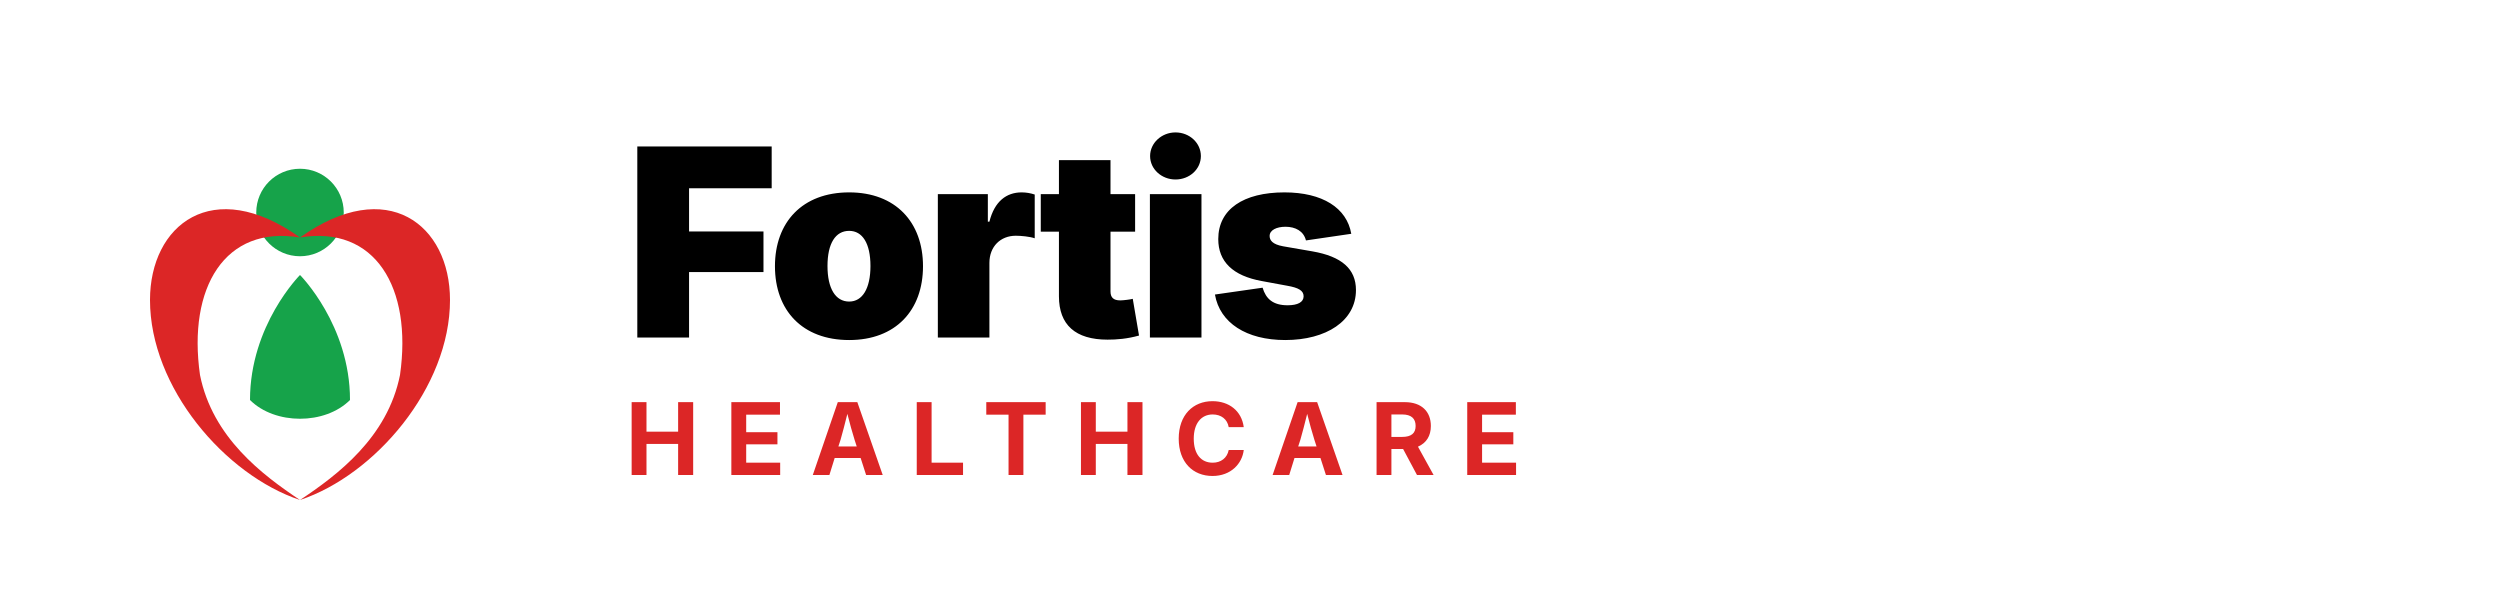
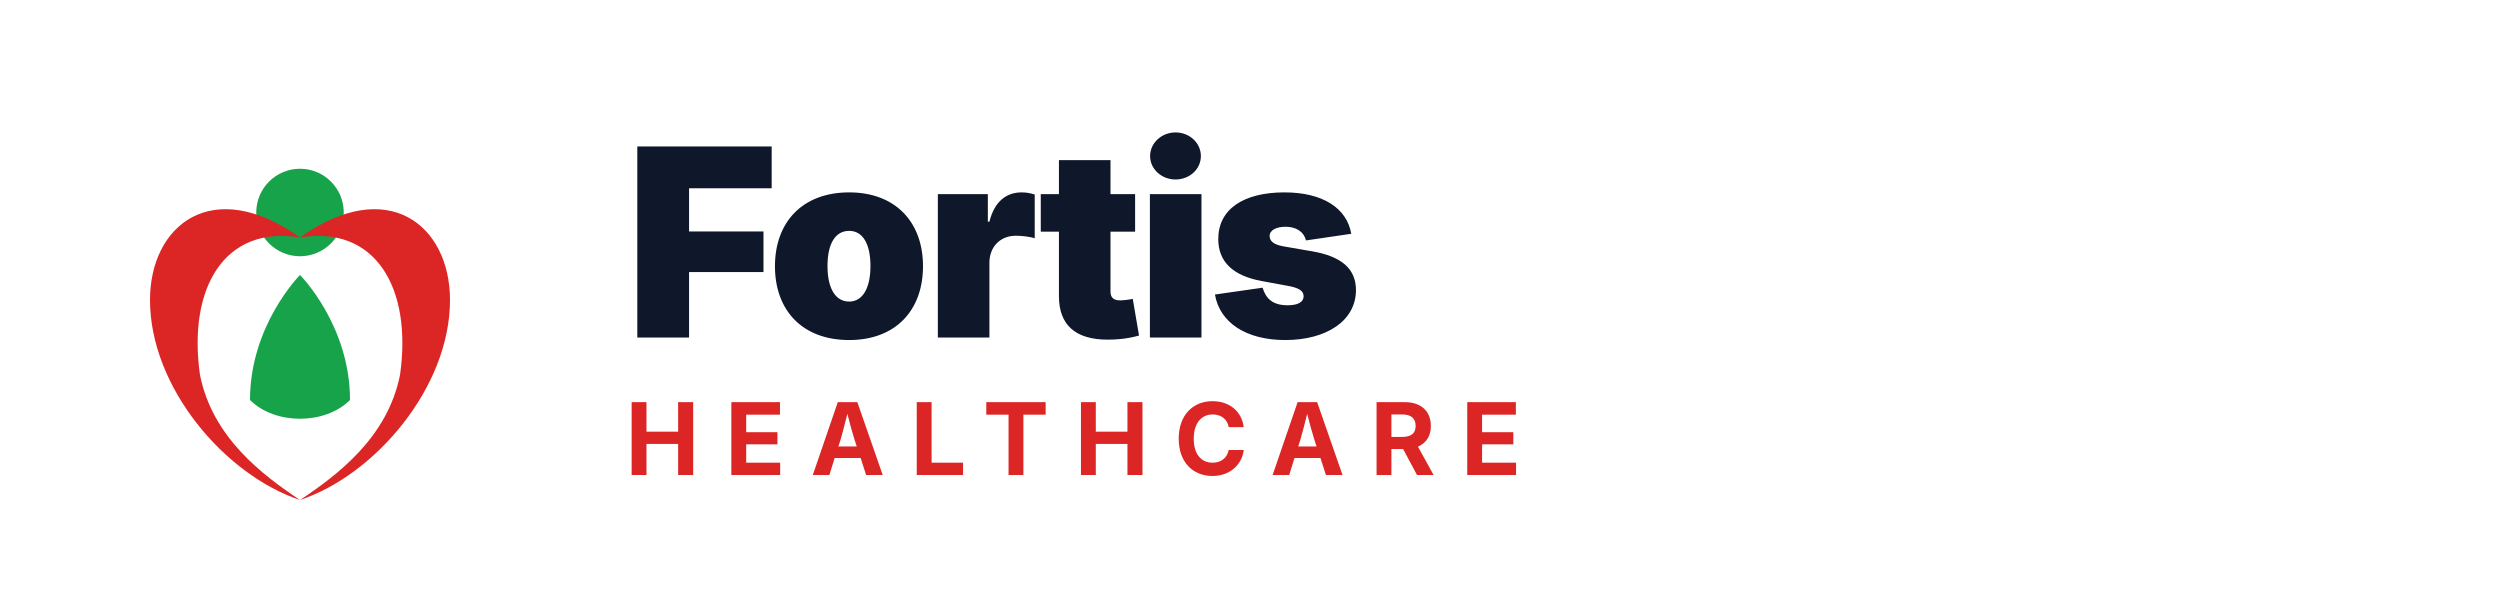
<svg xmlns="http://www.w3.org/2000/svg" viewBox="0 0 200 48" fill="none">
  <g transform="translate(6, 6)">
    <circle cx="18" cy="11" r="3.5" fill="#16A34A" />
    <path d="M14 26 C14 20 18 16 18 16 C18 16 22 20 22 26 C20 28 16 28 14 26 Z" fill="#16A34A" />
    <path d="M6 18 C6 12 11 8 18 13 C12 12 9 17 10 24 C11 29 15 32 18 34 C12 32 6 25 6 18 Z" fill="#DC2626" />
    <path d="M30 18 C30 12 25 8 18 13 C24 12 27 17 26 24 C25 29 21 32 18 34 C24 32 30 25 30 18 Z" fill="#DC2626" />
  </g>
-   <text x="50" y="27" font-family="'Plus Jakarta Sans', system-ui, -apple-system, sans-serif" font-weight="900" font-size="21" fill="currentColor" letter-spacing="-0.5">Fortis</text>
+   <text x="50" y="27" font-family="'Plus Jakarta Sans', system-ui, -apple-system, sans-serif" font-weight="900" font-size="21" fill="#0f172a" letter-spacing="-0.5">Fortis</text>
  <text x="50" y="38" font-family="'Plus Jakarta Sans', system-ui, -apple-system, sans-serif" font-weight="700" font-size="8" fill="#DC2626" letter-spacing="2">HEALTHCARE</text>
</svg>
